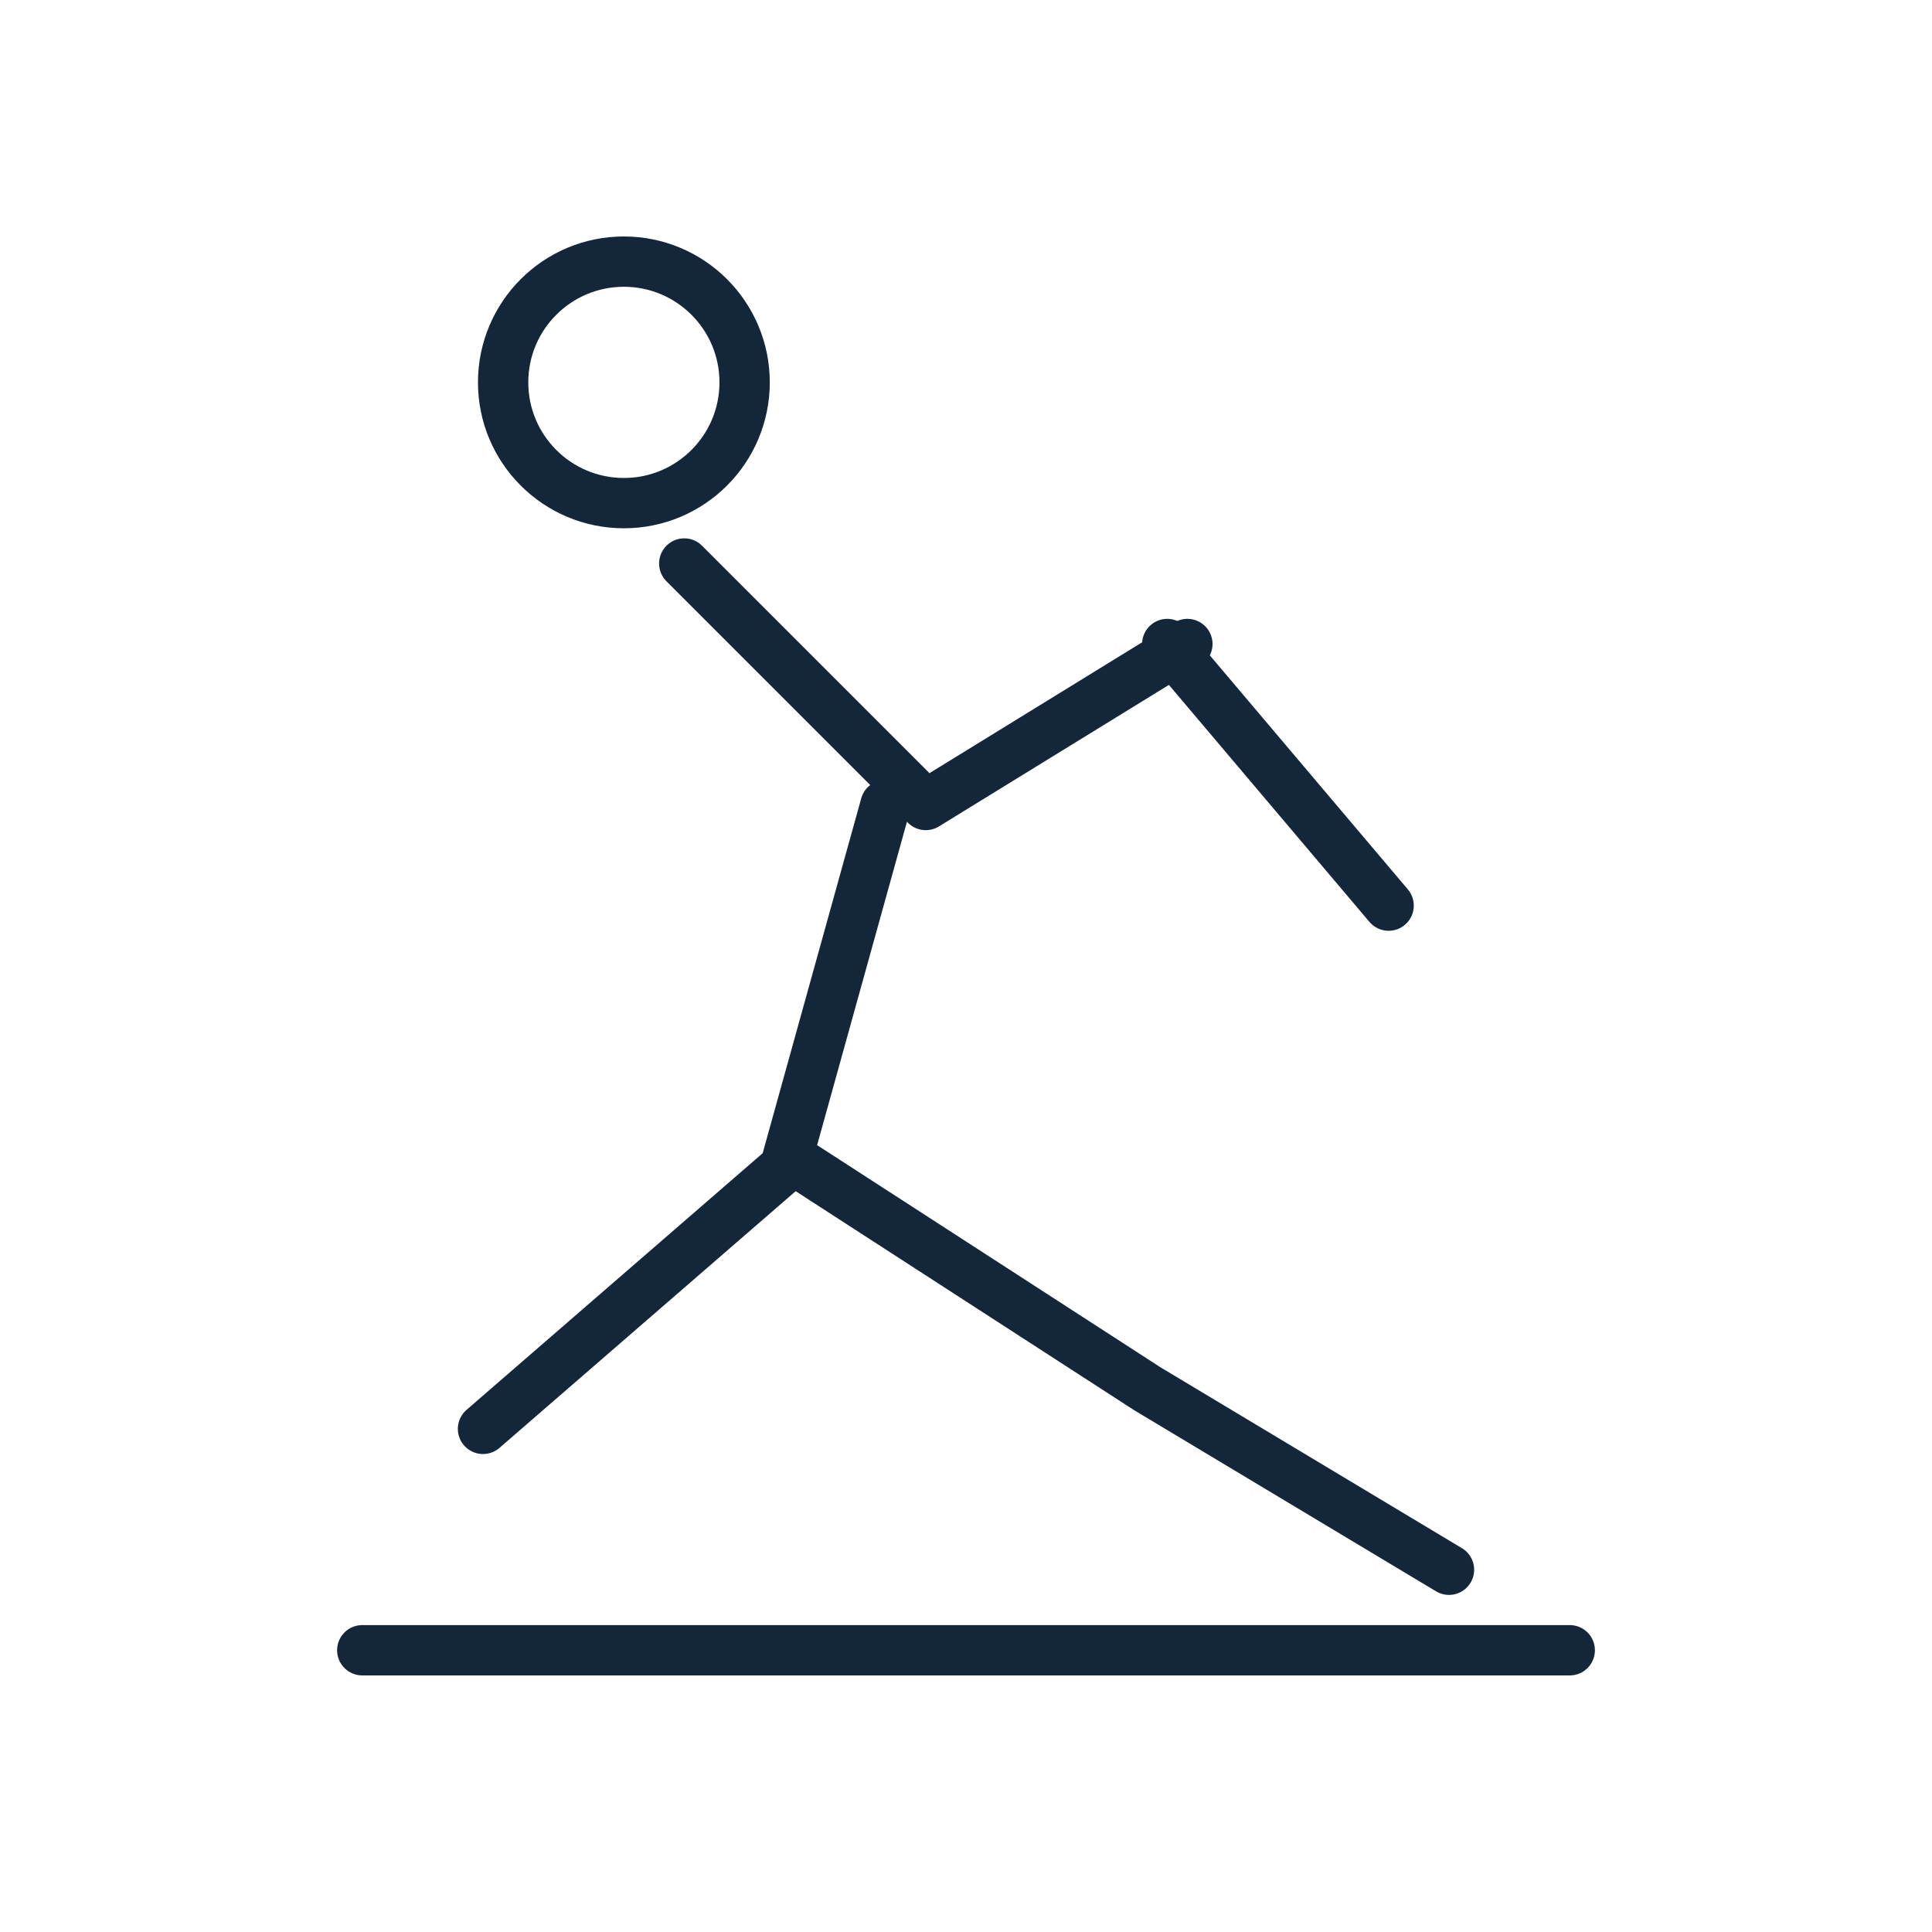
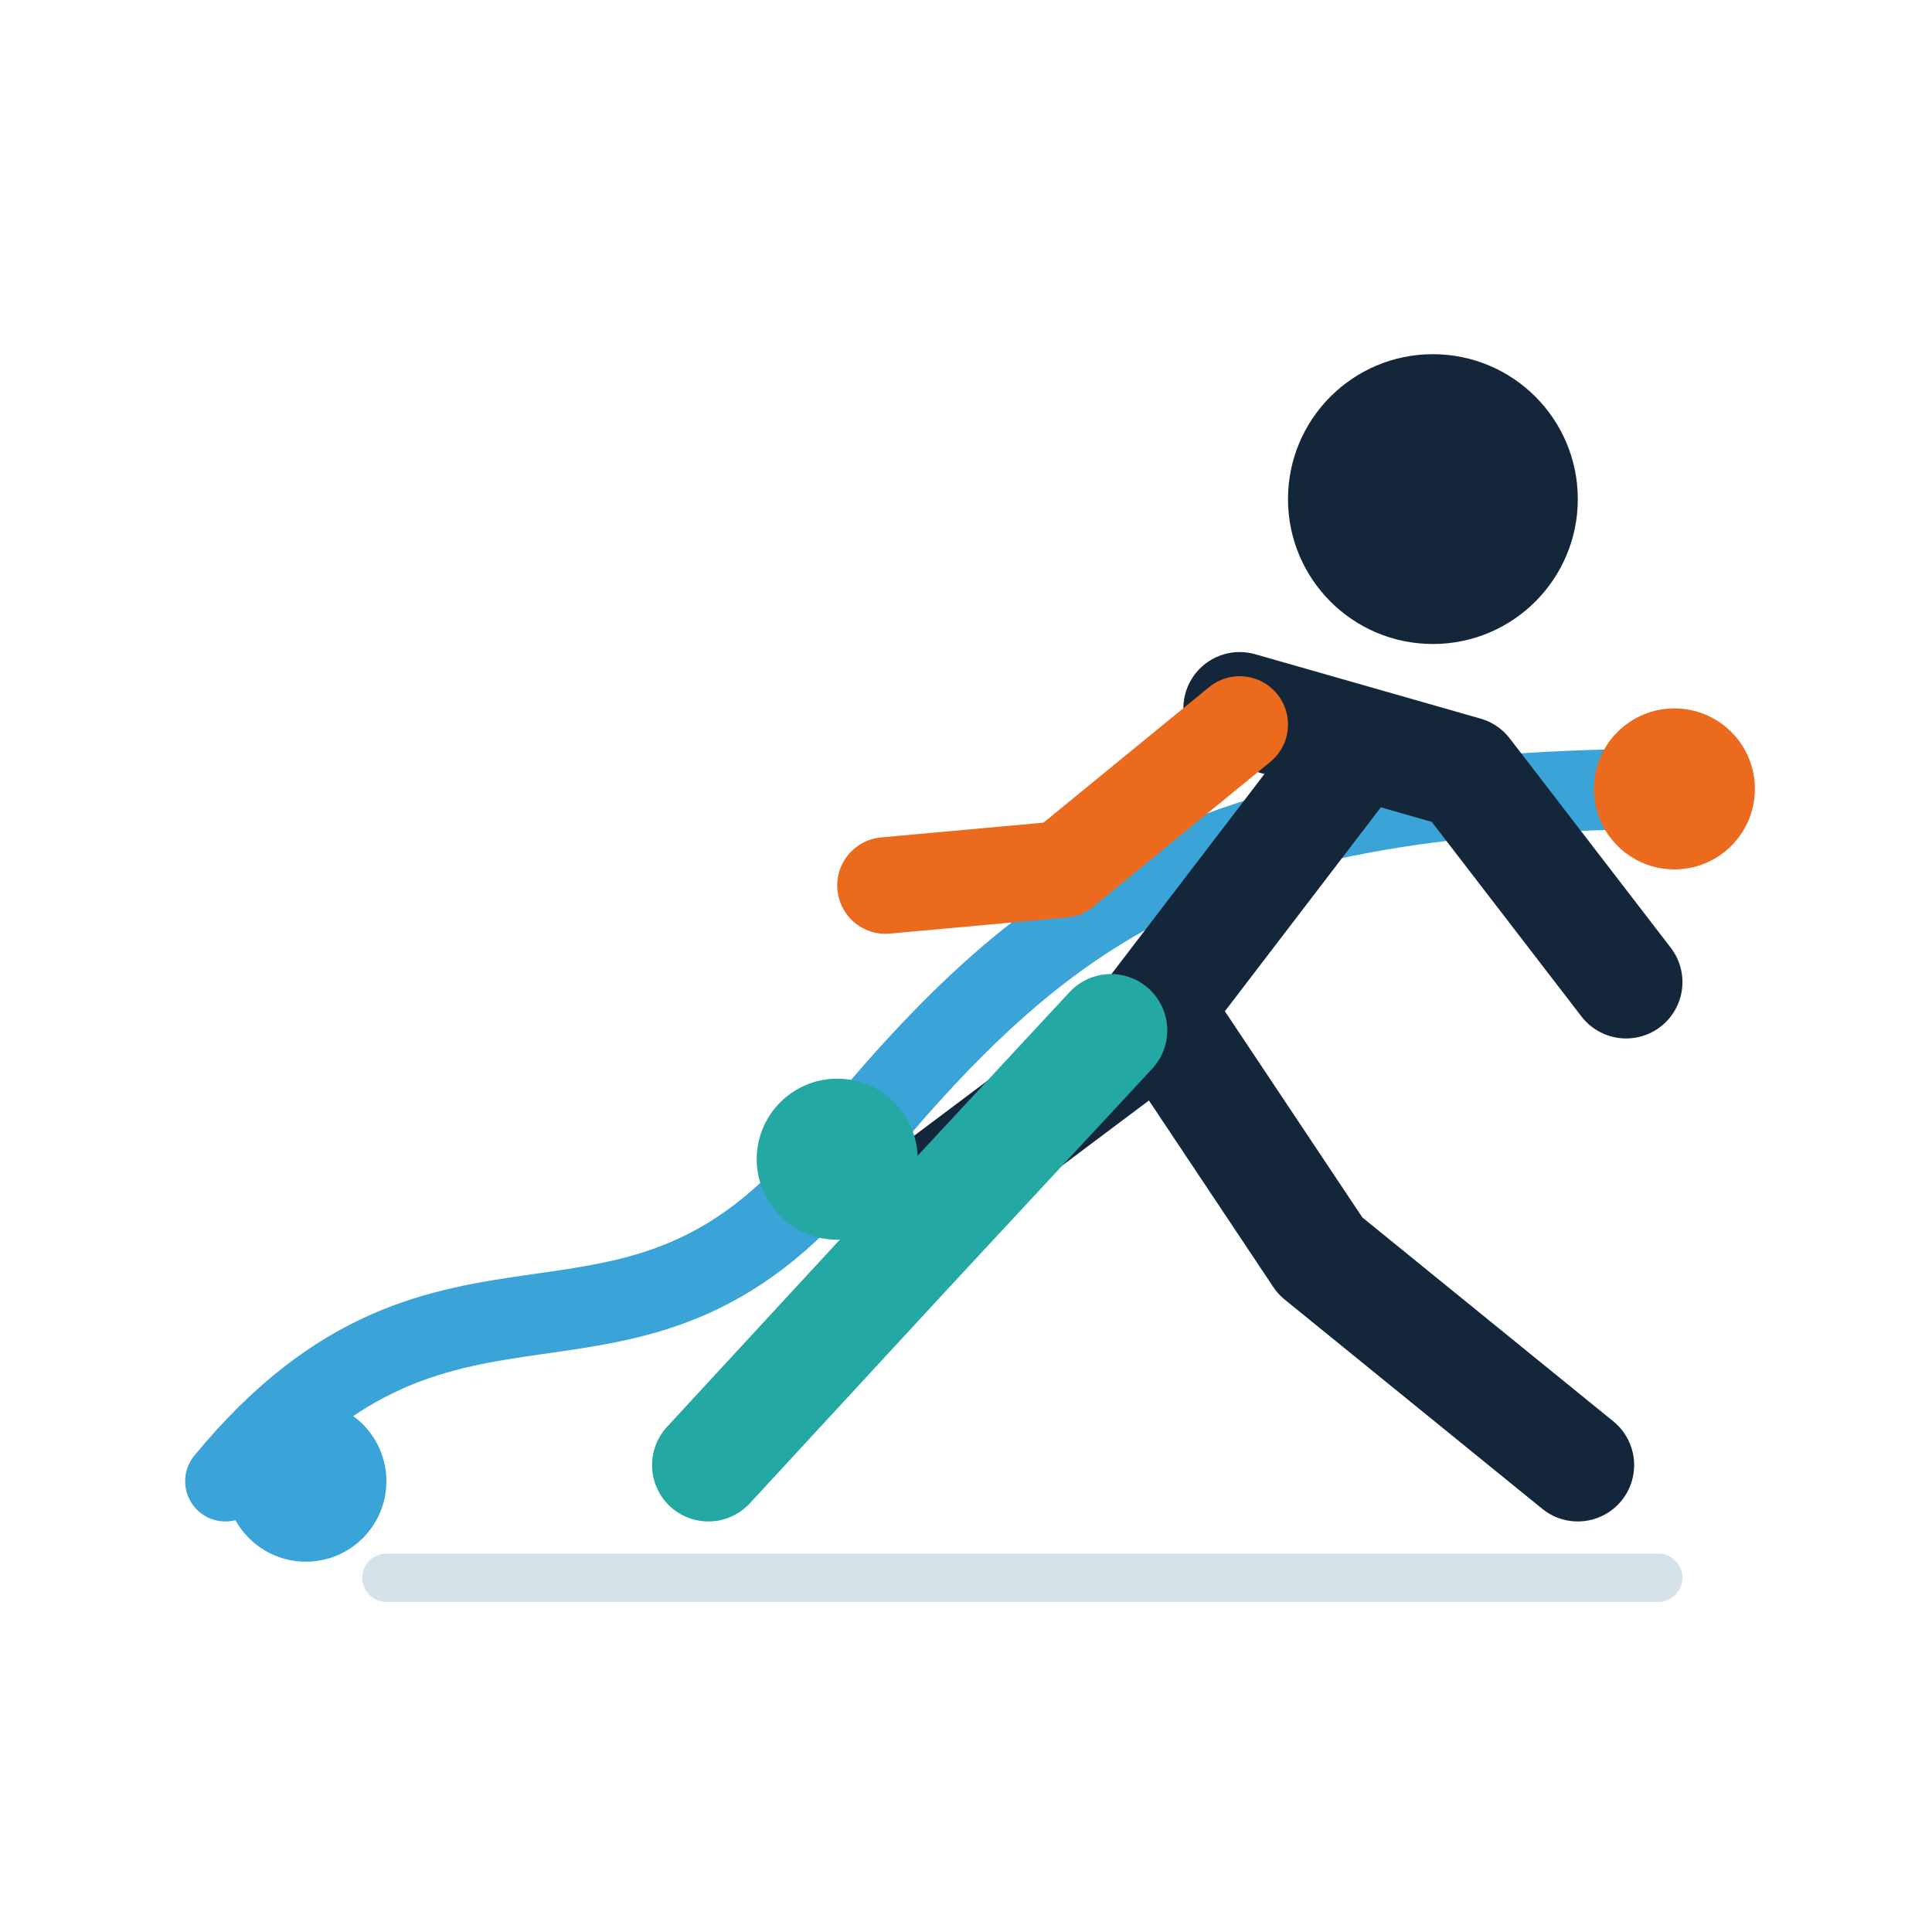
- <svg xmlns="http://www.w3.org/2000/svg" viewBox="0 0 96 96" fill="none">
-   <g stroke="#14263a" stroke-width="2.5" stroke-linecap="round" stroke-linejoin="round">
-     <circle cx="31" cy="19" r="6" />
-     <path d="M34 28l12 12 13-8M44 40l-5 18-15 13M40 58l17 11 15 9M58 32l11 13" />
-     <path d="M18 82h60" />
-   </g>
+ <svg xmlns="http://www.w3.org/2000/svg" viewBox="0 0 120 120" fill="none">
+   <path d="M14 92C28 75 39 88 52 72C65 56 75 49 104 49" stroke="#3AA3D7" stroke-width="5" stroke-linecap="round" />
+   <circle cx="89" cy="31" r="9" fill="#14263A" />
+   <path d="M77 44L91 48L101 61" stroke="#14263A" stroke-width="7" stroke-linecap="round" stroke-linejoin="round" />
+   <path d="M83 48L70 65L58 74" stroke="#14263A" stroke-width="7" stroke-linecap="round" stroke-linejoin="round" />
+   <path d="M72 63L82 78L98 91" stroke="#14263A" stroke-width="7" stroke-linecap="round" stroke-linejoin="round" />
+   <path d="M69 64L56 78L44 91" stroke="#23A8A4" stroke-width="7" stroke-linecap="round" stroke-linejoin="round" />
+   <path d="M77 45L66 54L55 55" stroke="#EB6A1D" stroke-width="6" stroke-linecap="round" stroke-linejoin="round" />
+   <circle cx="19" cy="92" r="5" fill="#3AA3D7" />
+   <circle cx="52" cy="72" r="5" fill="#23A8A4" />
+   <circle cx="104" cy="49" r="5" fill="#EB6A1D" />
+   <path d="M24 98H103" stroke="#D5E2E9" stroke-width="3" stroke-linecap="round" />
</svg>
